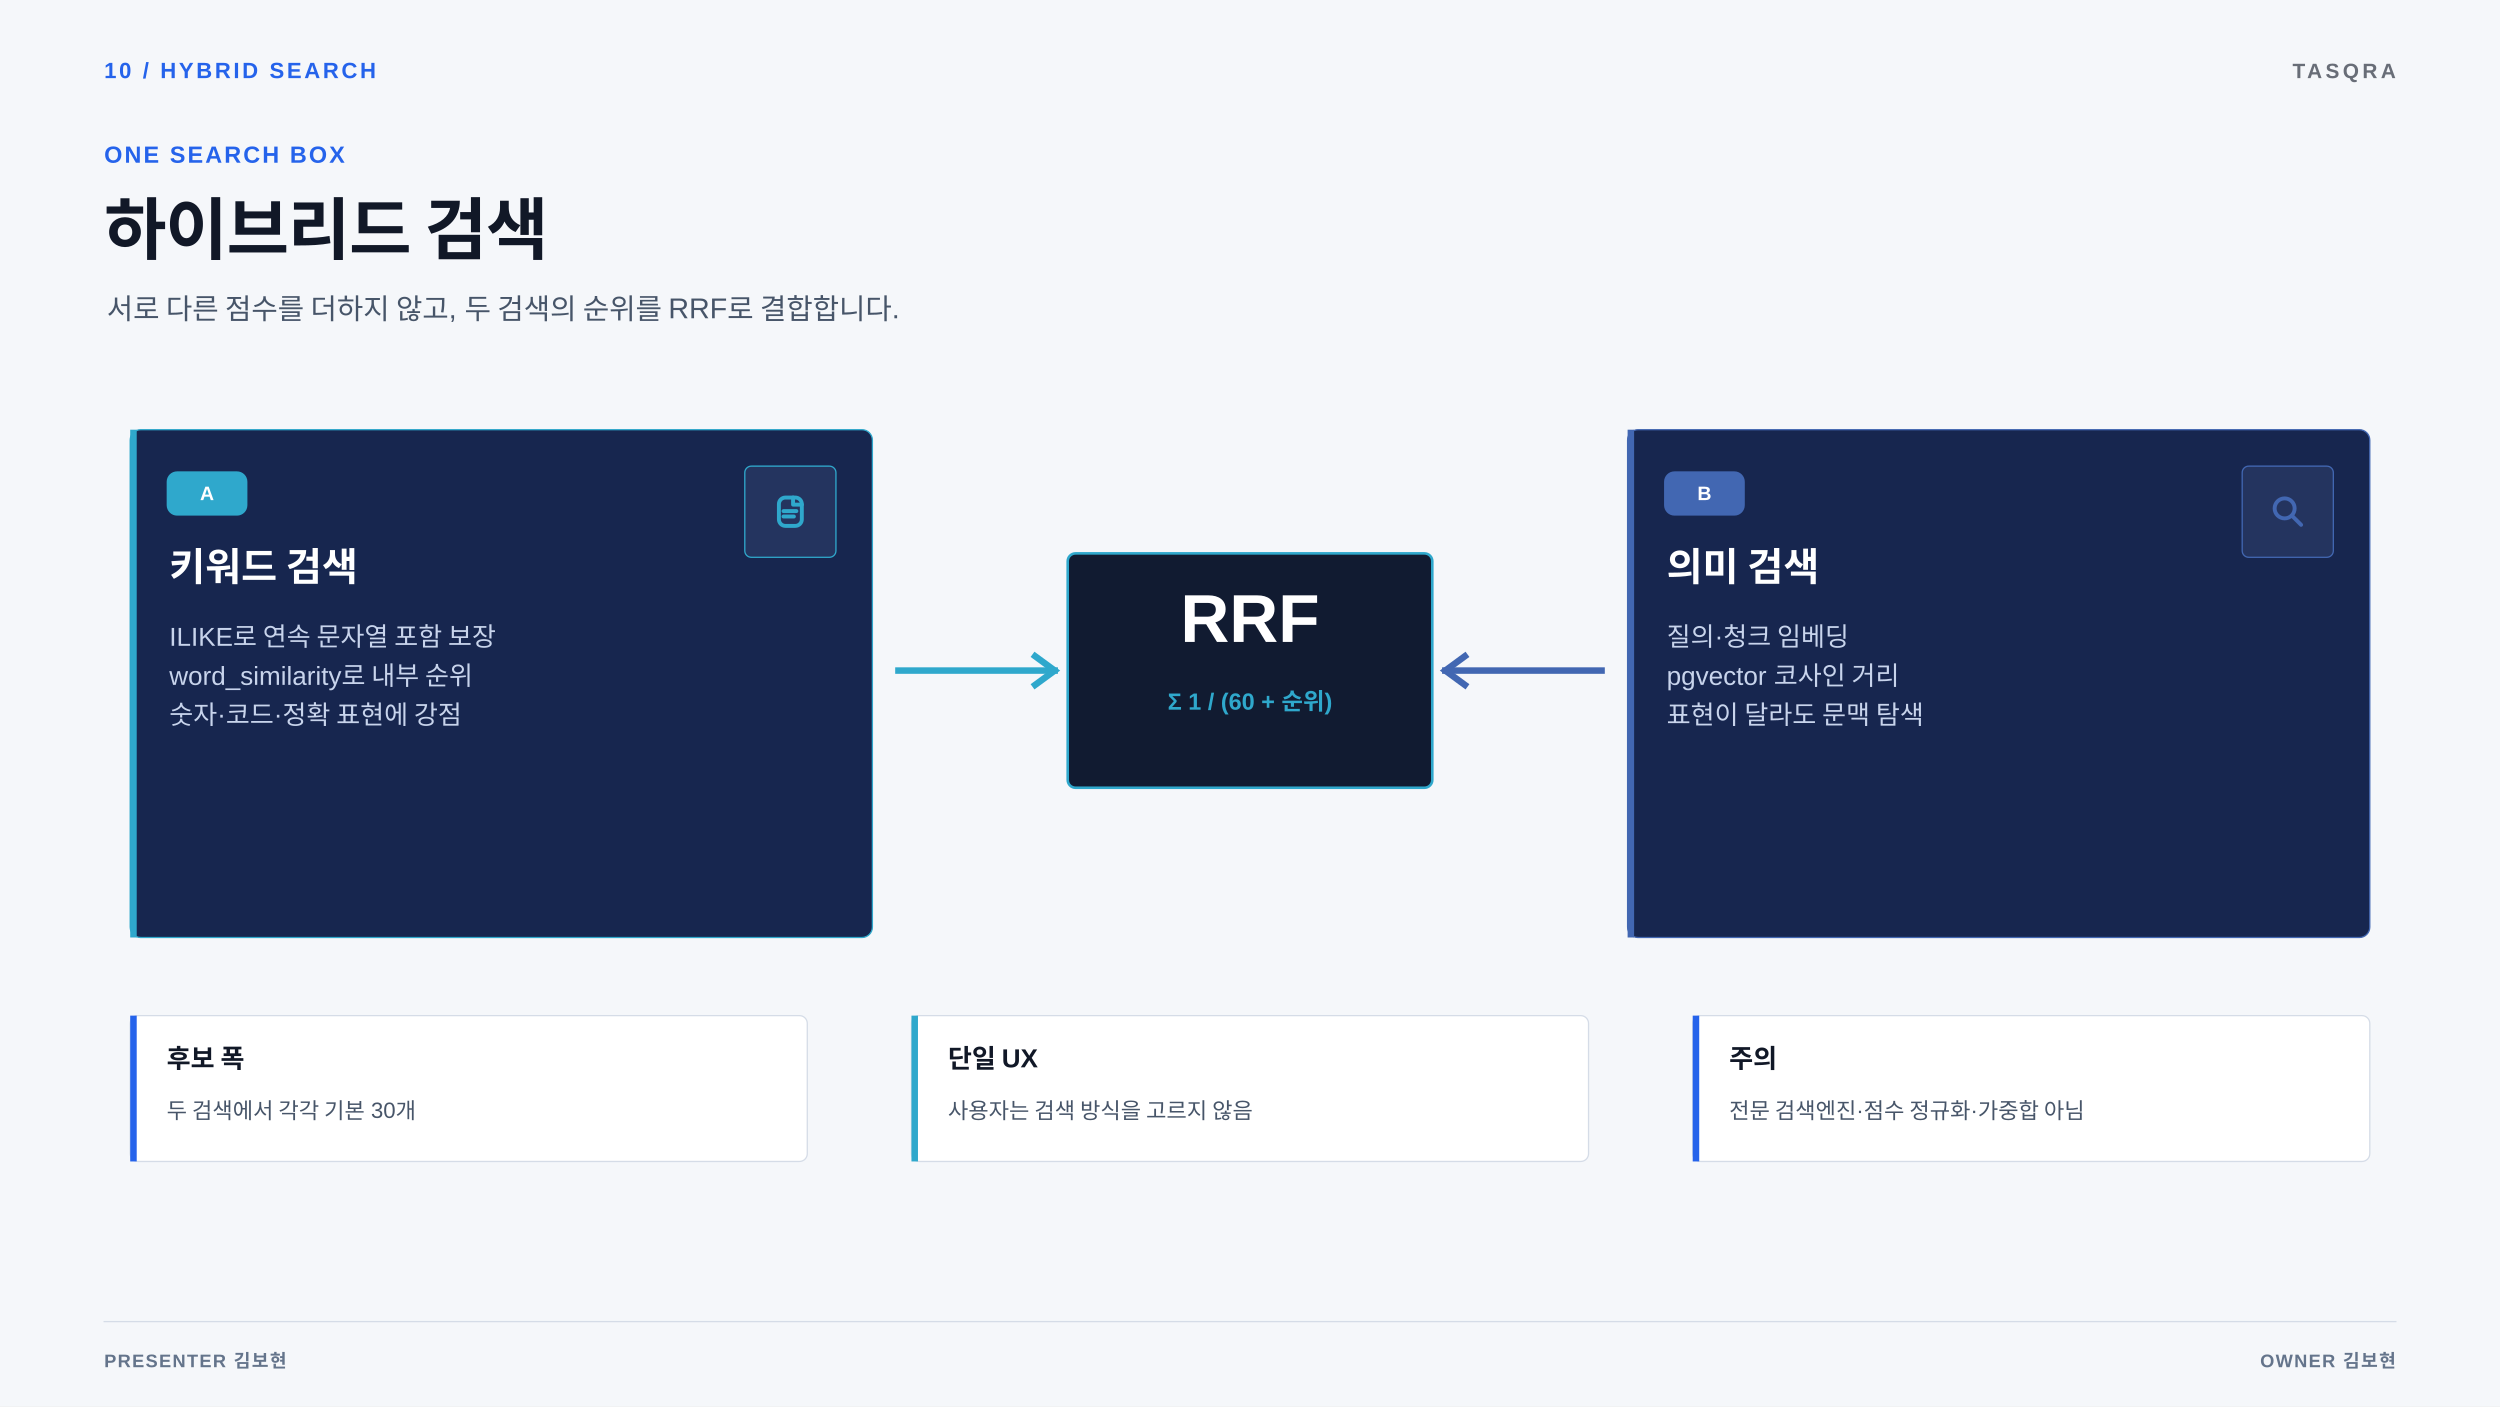
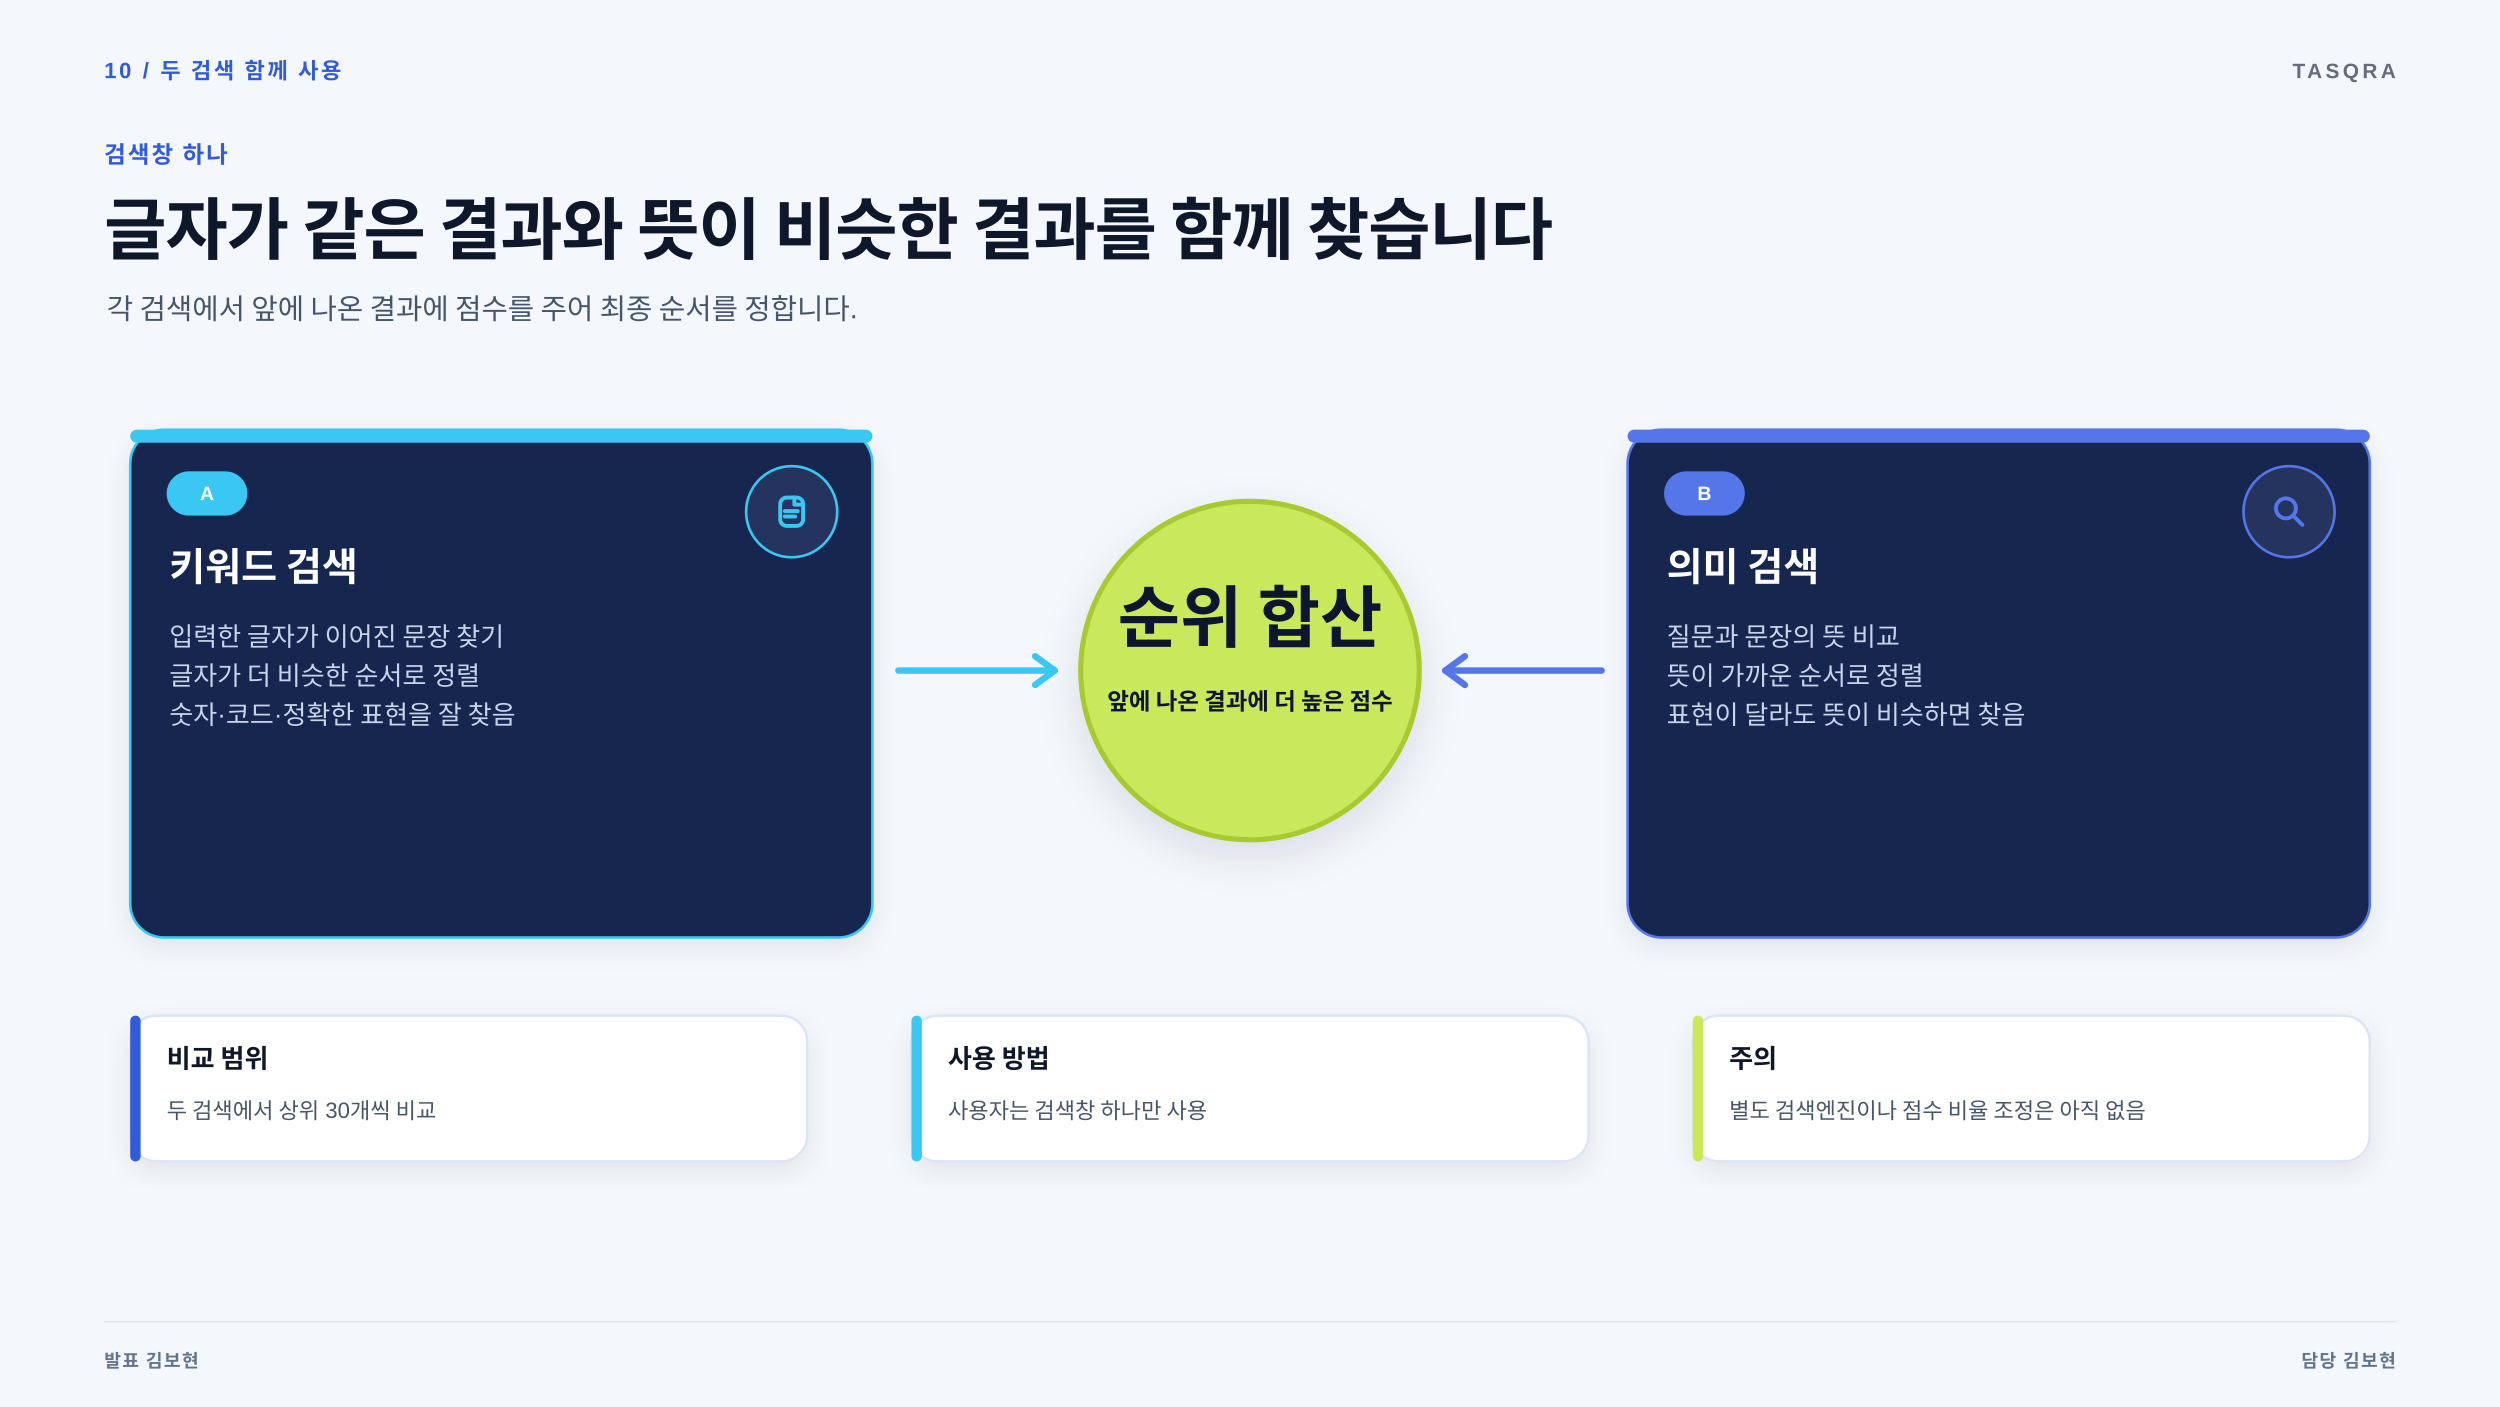
<svg xmlns="http://www.w3.org/2000/svg" width="1920" height="1080" viewBox="0 0 1920 1080">
  <defs>
    <style>@font-face{font-family:NotoKR;src:url("../../포트폴리오/NotoSansKR.ttf") format("truetype");} text{font-family:NotoKR,Arial,sans-serif;}</style>
    <filter id="shadow" x="-20%" y="-20%" width="140%" height="140%">
-       <feDropShadow dx="0" dy="4" stdDeviation="8" flood-color="#09111F" flood-opacity="0.06" />
+       <feDropShadow dx="0" dy="12" stdDeviation="16" flood-color="#0E162F" flood-opacity="0.11" />
    </filter>
    <filter id="softShadow" x="-20%" y="-20%" width="140%" height="140%">
-       <feDropShadow dx="0" dy="2" stdDeviation="5" flood-color="#09111F" flood-opacity="0.05" />
+       <feDropShadow dx="0" dy="7" stdDeviation="10" flood-color="#0E162F" flood-opacity="0.08" />
    </filter>
  </defs>
-   <rect x="0" y="0" width="1920" height="1080" rx="0" fill="#F5F7FA" stroke="none" stroke-width="0" opacity="1" />
-   <text x="80" y="60" font-family="NotoKR, Arial, sans-serif" font-size="17" font-weight="800" font-style="normal" fill="#2563EB" text-anchor="start" letter-spacing="2" opacity="1">10  /  HYBRID SEARCH</text>
-   <text x="1840" y="60" font-family="NotoKR, Arial, sans-serif" font-size="16" font-weight="800" font-style="normal" fill="#111827" text-anchor="end" letter-spacing="2.6" opacity="0.62">TASQRA</text>
-   <line x1="80" y1="1015" x2="1840" y2="1015" stroke="#D5DCE7" stroke-width="1" stroke-linecap="square" opacity="1" />
-   <text x="80" y="1050" font-family="NotoKR, Arial, sans-serif" font-size="14" font-weight="700" font-style="normal" fill="#64748B" text-anchor="start" letter-spacing="1" opacity="1">PRESENTER  김보현</text>
-   <text x="1840" y="1050" font-family="NotoKR, Arial, sans-serif" font-size="14" font-weight="700" font-style="normal" fill="#64748B" text-anchor="end" letter-spacing="1" opacity="1">OWNER  김보현</text>
-   <text x="80" y="125" font-family="NotoKR, Arial, sans-serif" font-size="18" font-weight="800" font-style="normal" fill="#2563EB" text-anchor="start" letter-spacing="1.6" opacity="1">ONE SEARCH BOX</text>
-   <text x="80" y="195" font-family="NotoKR, Arial, sans-serif" font-size="52" font-weight="800" font-style="normal" fill="#111827" text-anchor="start" letter-spacing="-0.8" opacity="1">하이브리드 검색</text>
-   <text x="82" y="245" font-family="NotoKR, Arial, sans-serif" font-size="22" font-weight="500" font-style="normal" fill="#475569" text-anchor="start" letter-spacing="0" opacity="1">서로 다른 점수를 더하지 않고, 두 검색의 순위를 RRF로 결합합니다.</text>
-   <rect x="100" y="330" width="570" height="390" rx="8" fill="#17264F" stroke="#2FA8CC" stroke-width="1" opacity="1" />
-   <rect x="100" y="330" width="5" height="390" rx="0" fill="#2FA8CC" stroke="none" stroke-width="0" opacity="1" />
-   <rect x="128" y="362" width="62" height="34" rx="8" fill="#2FA8CC" stroke="none" stroke-width="0" opacity="1" />
+   <rect x="0" y="0" width="1920" height="1080" rx="0" fill="#F4F7FC" stroke="none" stroke-width="0" opacity="1" />
+   <text x="80" y="60" font-family="NotoKR, Arial, sans-serif" font-size="17" font-weight="800" font-style="normal" fill="#315BD8" text-anchor="start" letter-spacing="2" opacity="1">10  /  두 검색 함께 사용</text>
+   <text x="1840" y="60" font-family="NotoKR, Arial, sans-serif" font-size="16" font-weight="800" font-style="normal" fill="#0F172A" text-anchor="end" letter-spacing="2.6" opacity="0.62">TASQRA</text>
+   <line x1="80" y1="1015" x2="1840" y2="1015" stroke="#DCE5F1" stroke-width="1" stroke-linecap="round" opacity="1" />
+   <text x="80" y="1050" font-family="NotoKR, Arial, sans-serif" font-size="14" font-weight="700" font-style="normal" fill="#64748B" text-anchor="start" letter-spacing="1" opacity="1">발표  김보현</text>
+   <text x="1840" y="1050" font-family="NotoKR, Arial, sans-serif" font-size="14" font-weight="700" font-style="normal" fill="#64748B" text-anchor="end" letter-spacing="1" opacity="1">담당  김보현</text>
+   <text x="80" y="125" font-family="NotoKR, Arial, sans-serif" font-size="18" font-weight="800" font-style="normal" fill="#315BD8" text-anchor="start" letter-spacing="1.6" opacity="1">검색창 하나</text>
+   <text x="80" y="195" font-family="NotoKR, Arial, sans-serif" font-size="52" font-weight="800" font-style="normal" fill="#0F172A" text-anchor="start" letter-spacing="-0.8" opacity="1">글자가 같은 결과와 뜻이 비슷한 결과를 함께 찾습니다</text>
+   <text x="82" y="245" font-family="NotoKR, Arial, sans-serif" font-size="22" font-weight="500" font-style="normal" fill="#475569" text-anchor="start" letter-spacing="0" opacity="1">각 검색에서 앞에 나온 결과에 점수를 주어 최종 순서를 정합니다.</text>
+   <rect x="100" y="330" width="570" height="390" rx="26" fill="#17264F" stroke="#3BC7F4" stroke-width="2" opacity="1" filter="url(#softShadow)" />
+   <rect x="100" y="330" width="570" height="10" rx="5" fill="#3BC7F4" stroke="none" stroke-width="0" opacity="1" />
+   <rect x="128" y="362" width="62" height="34" rx="17.0" fill="#3BC7F4" stroke="none" stroke-width="0" opacity="1" />
  <text x="159.0" y="384.1" font-family="NotoKR, Arial, sans-serif" font-size="15" font-weight="700" font-style="normal" fill="#FFFFFF" text-anchor="middle" letter-spacing="0" opacity="1">A</text>
-   <rect x="572" y="358" width="70" height="70" rx="5" fill="#24345F" stroke="#2FA8CC" stroke-width="1" opacity="1" />
-   <g fill="none" stroke="#2FA8CC" stroke-width="3" stroke-linecap="round" stroke-linejoin="round">
-     <rect x="598.2" y="382.12" width="17.6" height="21.76" rx="5" />
-     <path d="M 609.08 382.12 v 5.44 h 6.72" />
-     <line x1="601.72" y1="392.52" x2="611.64" y2="392.52" />
-     <line x1="601.72" y1="396.68" x2="609.72" y2="396.68" />
+   <circle cx="608" cy="393" r="35" fill="#24345F" stroke="#3BC7F4" stroke-width="2" opacity="1" />
+   <g fill="none" stroke="#3BC7F4" stroke-width="3" stroke-linecap="round" stroke-linejoin="round">
+     <rect x="599.2" y="382.12" width="17.6" height="21.76" rx="5" />
+     <path d="M 610.08 382.12 v 5.44 h 6.72" />
+     <line x1="602.72" y1="392.52" x2="612.64" y2="392.52" />
+     <line x1="602.72" y1="396.68" x2="610.72" y2="396.68" />
  </g>
  <text x="130" y="446" font-family="NotoKR, Arial, sans-serif" font-size="30" font-weight="800" font-style="normal" fill="#FFFFFF" text-anchor="start" letter-spacing="0" opacity="1">키워드 검색</text>
  <text x="130" y="496" font-family="NotoKR, Arial, sans-serif" font-size="20" font-weight="500" fill="#C8D4EC" text-anchor="start">
-     <tspan x="130" dy="0">ILIKE로 연속 문자열 포함 보장</tspan>
-     <tspan x="130" dy="30.0">word_similarity로 내부 순위</tspan>
-     <tspan x="130" dy="30.0">숫자·코드·정확 표현에 강점</tspan>
+     <tspan x="130" dy="0">입력한 글자가 이어진 문장 찾기</tspan>
+     <tspan x="130" dy="30.0">글자가 더 비슷한 순서로 정렬</tspan>
+     <tspan x="130" dy="30.0">숫자·코드·정확한 표현을 잘 찾음</tspan>
  </text>
-   <rect x="1250" y="330" width="570" height="390" rx="8" fill="#17264F" stroke="#4267B2" stroke-width="1" opacity="1" />
-   <rect x="1250" y="330" width="5" height="390" rx="0" fill="#4267B2" stroke="none" stroke-width="0" opacity="1" />
-   <rect x="1278" y="362" width="62" height="34" rx="8" fill="#4267B2" stroke="none" stroke-width="0" opacity="1" />
+   <rect x="1250" y="330" width="570" height="390" rx="26" fill="#17264F" stroke="#5576E8" stroke-width="2" opacity="1" filter="url(#softShadow)" />
+   <rect x="1250" y="330" width="570" height="10" rx="5" fill="#5576E8" stroke="none" stroke-width="0" opacity="1" />
+   <rect x="1278" y="362" width="62" height="34" rx="17.0" fill="#5576E8" stroke="none" stroke-width="0" opacity="1" />
  <text x="1309.0" y="384.1" font-family="NotoKR, Arial, sans-serif" font-size="15" font-weight="700" font-style="normal" fill="#FFFFFF" text-anchor="middle" letter-spacing="0" opacity="1">B</text>
-   <rect x="1722" y="358" width="70" height="70" rx="5" fill="#24345F" stroke="#4267B2" stroke-width="1" opacity="1" />
-   <g fill="none" stroke="#4267B2" stroke-width="3" stroke-linecap="round">
-     <circle cx="1754.6" cy="390.44" r="7.68" />
-     <line x1="1760.2" y1="396.04" x2="1767.24" y2="403.08" />
+   <circle cx="1758" cy="393" r="35" fill="#24345F" stroke="#5576E8" stroke-width="2" opacity="1" />
+   <g fill="none" stroke="#5576E8" stroke-width="3" stroke-linecap="round">
+     <circle cx="1755.6" cy="390.44" r="7.68" />
+     <line x1="1761.2" y1="396.04" x2="1768.24" y2="403.08" />
  </g>
  <text x="1280" y="446" font-family="NotoKR, Arial, sans-serif" font-size="30" font-weight="800" font-style="normal" fill="#FFFFFF" text-anchor="start" letter-spacing="0" opacity="1">의미 검색</text>
  <text x="1280" y="496" font-family="NotoKR, Arial, sans-serif" font-size="20" font-weight="500" fill="#C8D4EC" text-anchor="start">
-     <tspan x="1280" dy="0">질의·청크 임베딩</tspan>
-     <tspan x="1280" dy="30.0">pgvector 코사인 거리</tspan>
-     <tspan x="1280" dy="30.0">표현이 달라도 문맥 탐색</tspan>
+     <tspan x="1280" dy="0">질문과 문장의 뜻 비교</tspan>
+     <tspan x="1280" dy="30.0">뜻이 가까운 순서로 정렬</tspan>
+     <tspan x="1280" dy="30.0">표현이 달라도 뜻이 비슷하면 찾음</tspan>
  </text>
-   <rect x="820" y="425" width="280" height="180" rx="6" fill="#111B31" stroke="#2FA8CC" stroke-width="2" opacity="1" />
-   <text x="960" y="493" font-family="NotoKR, Arial, sans-serif" font-size="52" font-weight="800" font-style="normal" fill="#FFFFFF" text-anchor="middle" letter-spacing="0" opacity="1">RRF</text>
-   <text x="960" y="545" font-family="NotoKR, Arial, sans-serif" font-size="18" font-weight="800" font-style="normal" fill="#2FA8CC" text-anchor="middle" letter-spacing="0" opacity="1">Σ 1 / (60 + 순위)</text>
-   <line x1="690" y1="515" x2="810" y2="515" stroke="#2FA8CC" stroke-width="5" stroke-linecap="square" opacity="1" />
-   <path d="M 795 504 L 810 515 L 795 526" fill="none" stroke="#2FA8CC" stroke-width="5" stroke-linecap="square" stroke-linejoin="miter" />
-   <line x1="1230" y1="515" x2="1110" y2="515" stroke="#4267B2" stroke-width="5" stroke-linecap="square" opacity="1" />
-   <path d="M 1125 504 L 1110 515 L 1125 526" fill="none" stroke="#4267B2" stroke-width="5" stroke-linecap="square" stroke-linejoin="miter" />
-   <rect x="100" y="780" width="520" height="112" rx="6" fill="#FFFFFF" stroke="#D5DCE7" stroke-width="1" opacity="1" />
-   <rect x="100" y="780" width="5" height="112" rx="0" fill="#2563EB" stroke="none" stroke-width="0" opacity="1" />
-   <text x="128" y="820" font-family="NotoKR, Arial, sans-serif" font-size="20" font-weight="800" font-style="normal" fill="#111827" text-anchor="start" letter-spacing="0" opacity="1">후보 폭</text>
-   <text x="128" y="859" font-family="NotoKR, Arial, sans-serif" font-size="17" font-weight="500" font-style="normal" fill="#475569" text-anchor="start" letter-spacing="0" opacity="1">두 검색에서 각각 기본 30개</text>
-   <rect x="700" y="780" width="520" height="112" rx="6" fill="#FFFFFF" stroke="#D5DCE7" stroke-width="1" opacity="1" />
-   <rect x="700" y="780" width="5" height="112" rx="0" fill="#2FA8CC" stroke="none" stroke-width="0" opacity="1" />
-   <text x="728" y="820" font-family="NotoKR, Arial, sans-serif" font-size="20" font-weight="800" font-style="normal" fill="#111827" text-anchor="start" letter-spacing="0" opacity="1">단일 UX</text>
-   <text x="728" y="859" font-family="NotoKR, Arial, sans-serif" font-size="17" font-weight="500" font-style="normal" fill="#475569" text-anchor="start" letter-spacing="0" opacity="1">사용자는 검색 방식을 고르지 않음</text>
-   <rect x="1300" y="780" width="520" height="112" rx="6" fill="#FFFFFF" stroke="#D5DCE7" stroke-width="1" opacity="1" />
-   <rect x="1300" y="780" width="5" height="112" rx="0" fill="#2563EB" stroke="none" stroke-width="0" opacity="1" />
-   <text x="1328" y="820" font-family="NotoKR, Arial, sans-serif" font-size="20" font-weight="800" font-style="normal" fill="#111827" text-anchor="start" letter-spacing="0" opacity="1">주의</text>
-   <text x="1328" y="859" font-family="NotoKR, Arial, sans-serif" font-size="17" font-weight="500" font-style="normal" fill="#475569" text-anchor="start" letter-spacing="0" opacity="1">전문 검색엔진·점수 정규화·가중합 아님</text>
+   <circle cx="960" cy="515" r="130" fill="#C9E85B" stroke="#A9C932" stroke-width="4" opacity="1" filter="url(#shadow)" />
+   <text x="960" y="493" font-family="NotoKR, Arial, sans-serif" font-size="52" font-weight="800" font-style="normal" fill="#0E162F" text-anchor="middle" letter-spacing="0" opacity="1">순위 합산</text>
+   <text x="960" y="545" font-family="NotoKR, Arial, sans-serif" font-size="18" font-weight="800" font-style="normal" fill="#0E162F" text-anchor="middle" letter-spacing="0" opacity="1">앞에 나온 결과에 더 높은 점수</text>
+   <line x1="690" y1="515" x2="810" y2="515" stroke="#3BC7F4" stroke-width="5" stroke-linecap="round" opacity="1" />
+   <path d="M 795 504 L 810 515 L 795 526" fill="none" stroke="#3BC7F4" stroke-width="5" stroke-linecap="round" stroke-linejoin="round" />
+   <line x1="1230" y1="515" x2="1110" y2="515" stroke="#5576E8" stroke-width="5" stroke-linecap="round" opacity="1" />
+   <path d="M 1125 504 L 1110 515 L 1125 526" fill="none" stroke="#5576E8" stroke-width="5" stroke-linecap="round" stroke-linejoin="round" />
+   <rect x="100" y="780" width="520" height="112" rx="20" fill="#FFFFFF" stroke="#DCE5F1" stroke-width="2" opacity="1" filter="url(#softShadow)" />
+   <rect x="100" y="780" width="8" height="112" rx="4" fill="#315BD8" stroke="none" stroke-width="0" opacity="1" />
+   <text x="128" y="820" font-family="NotoKR, Arial, sans-serif" font-size="20" font-weight="800" font-style="normal" fill="#0F172A" text-anchor="start" letter-spacing="0" opacity="1">비교 범위</text>
+   <text x="128" y="859" font-family="NotoKR, Arial, sans-serif" font-size="17" font-weight="500" font-style="normal" fill="#475569" text-anchor="start" letter-spacing="0" opacity="1">두 검색에서 상위 30개씩 비교</text>
+   <rect x="700" y="780" width="520" height="112" rx="20" fill="#FFFFFF" stroke="#DCE5F1" stroke-width="2" opacity="1" filter="url(#softShadow)" />
+   <rect x="700" y="780" width="8" height="112" rx="4" fill="#3BC7F4" stroke="none" stroke-width="0" opacity="1" />
+   <text x="728" y="820" font-family="NotoKR, Arial, sans-serif" font-size="20" font-weight="800" font-style="normal" fill="#0F172A" text-anchor="start" letter-spacing="0" opacity="1">사용 방법</text>
+   <text x="728" y="859" font-family="NotoKR, Arial, sans-serif" font-size="17" font-weight="500" font-style="normal" fill="#475569" text-anchor="start" letter-spacing="0" opacity="1">사용자는 검색창 하나만 사용</text>
+   <rect x="1300" y="780" width="520" height="112" rx="20" fill="#FFFFFF" stroke="#DCE5F1" stroke-width="2" opacity="1" filter="url(#softShadow)" />
+   <rect x="1300" y="780" width="8" height="112" rx="4" fill="#C9E85B" stroke="none" stroke-width="0" opacity="1" />
+   <text x="1328" y="820" font-family="NotoKR, Arial, sans-serif" font-size="20" font-weight="800" font-style="normal" fill="#0F172A" text-anchor="start" letter-spacing="0" opacity="1">주의</text>
+   <text x="1328" y="859" font-family="NotoKR, Arial, sans-serif" font-size="17" font-weight="500" font-style="normal" fill="#475569" text-anchor="start" letter-spacing="0" opacity="1">별도 검색엔진이나 점수 비율 조정은 아직 없음</text>
</svg>
